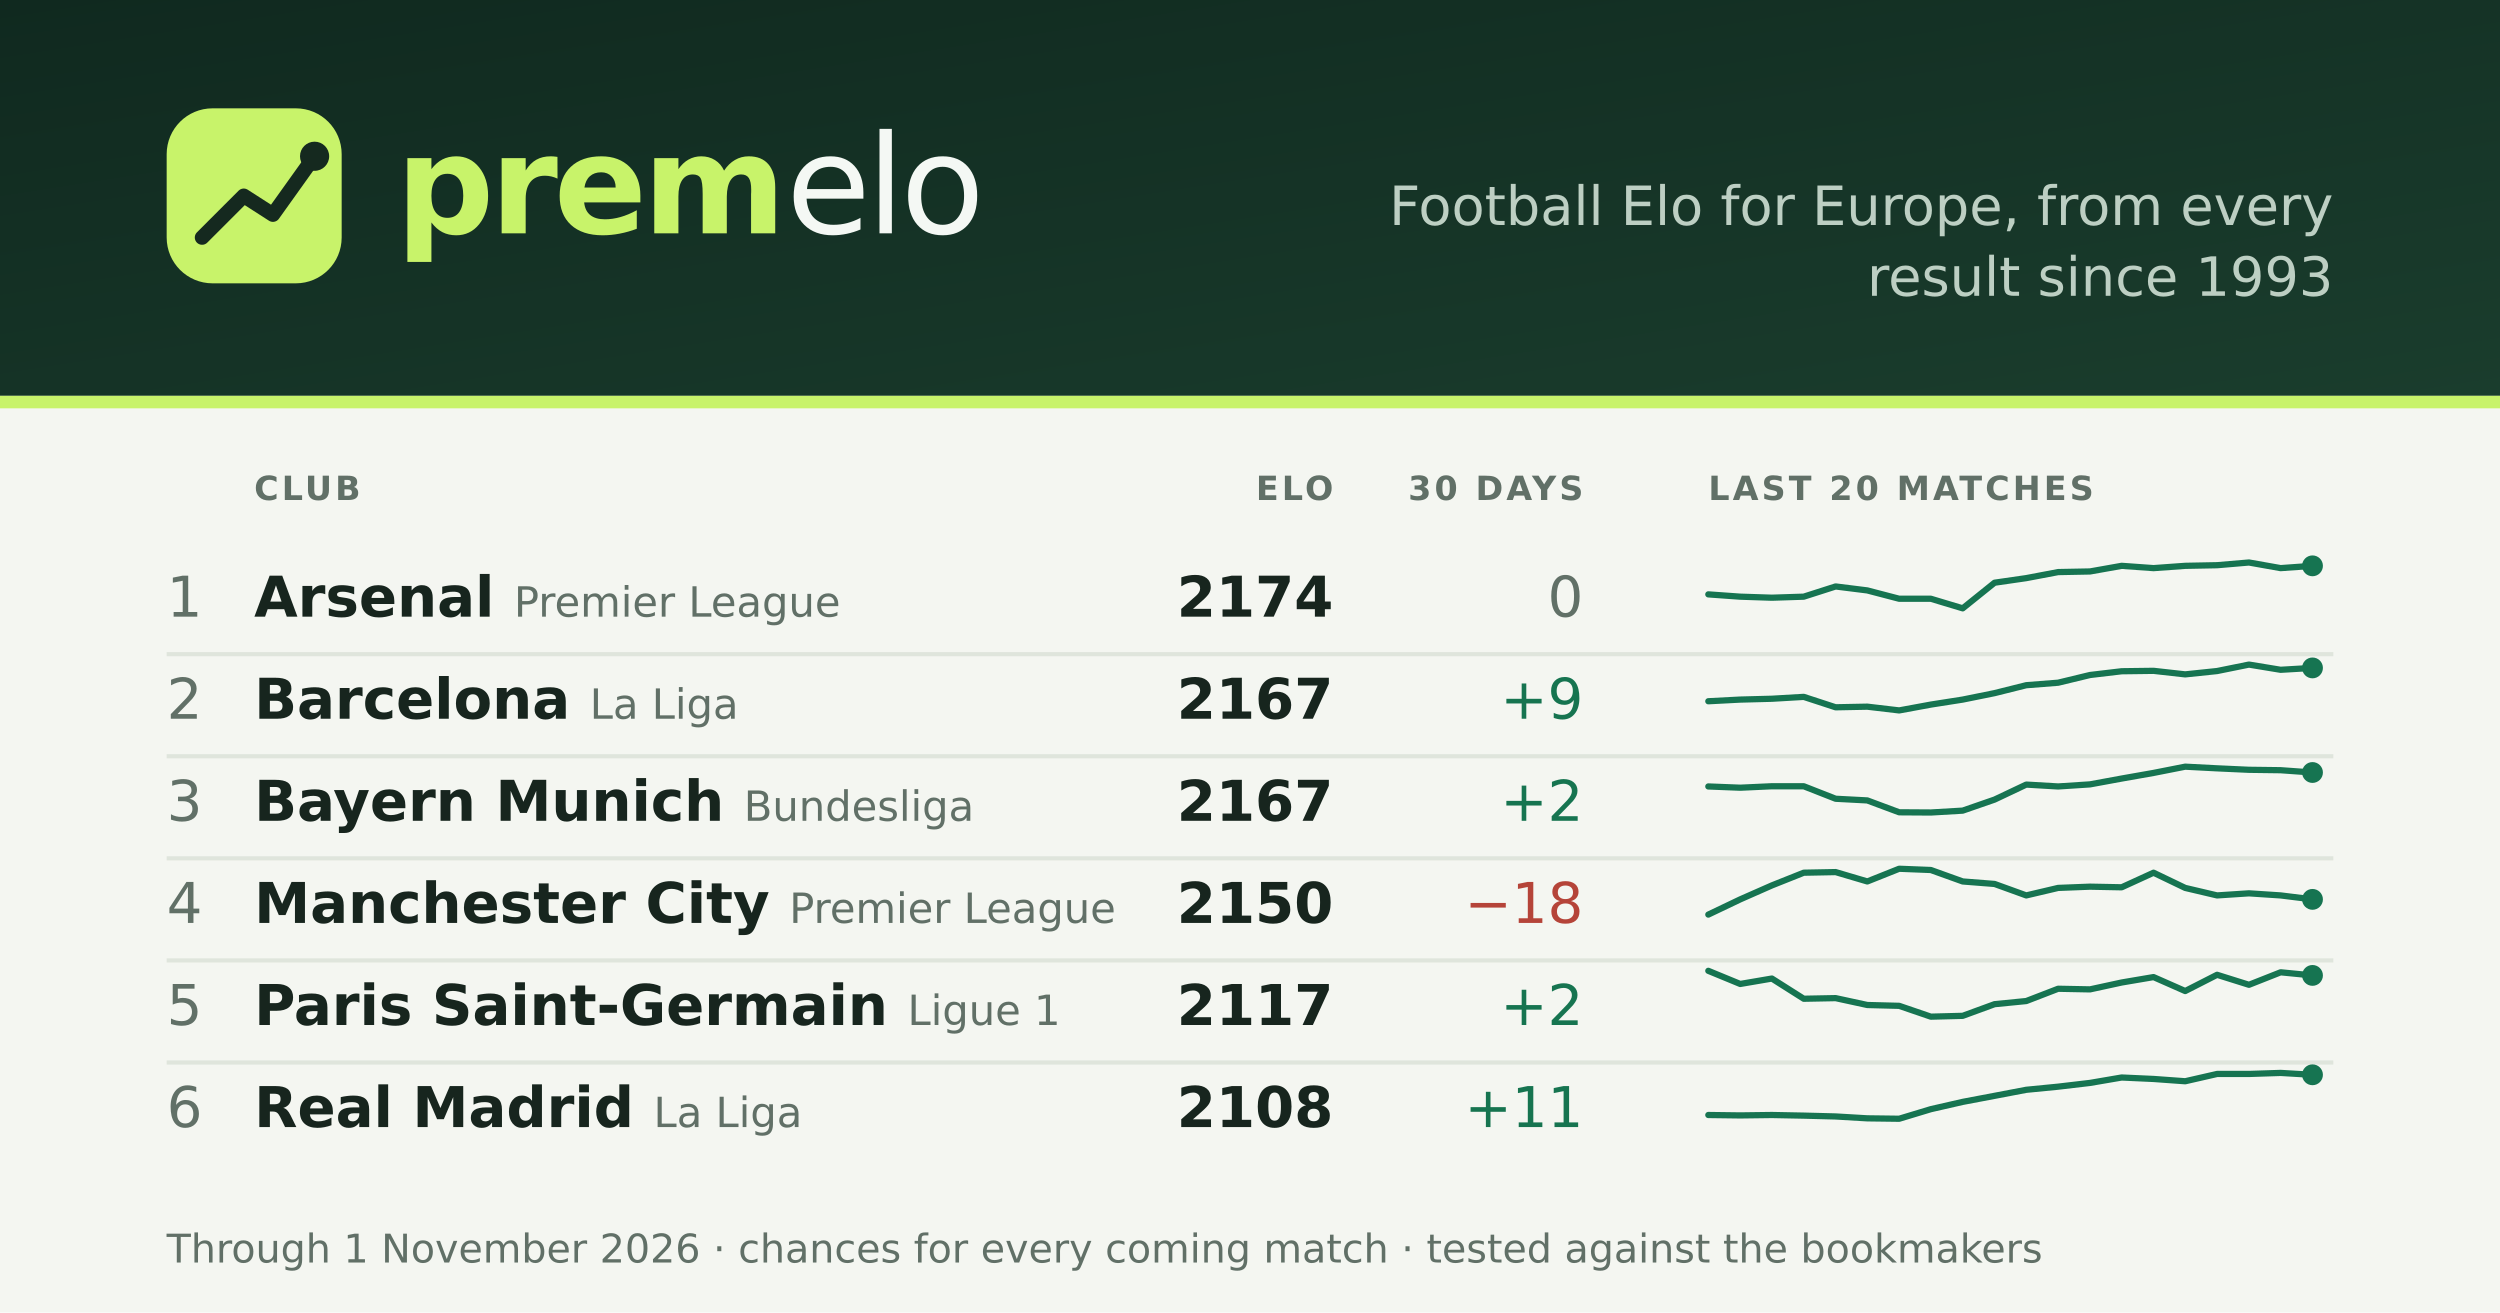
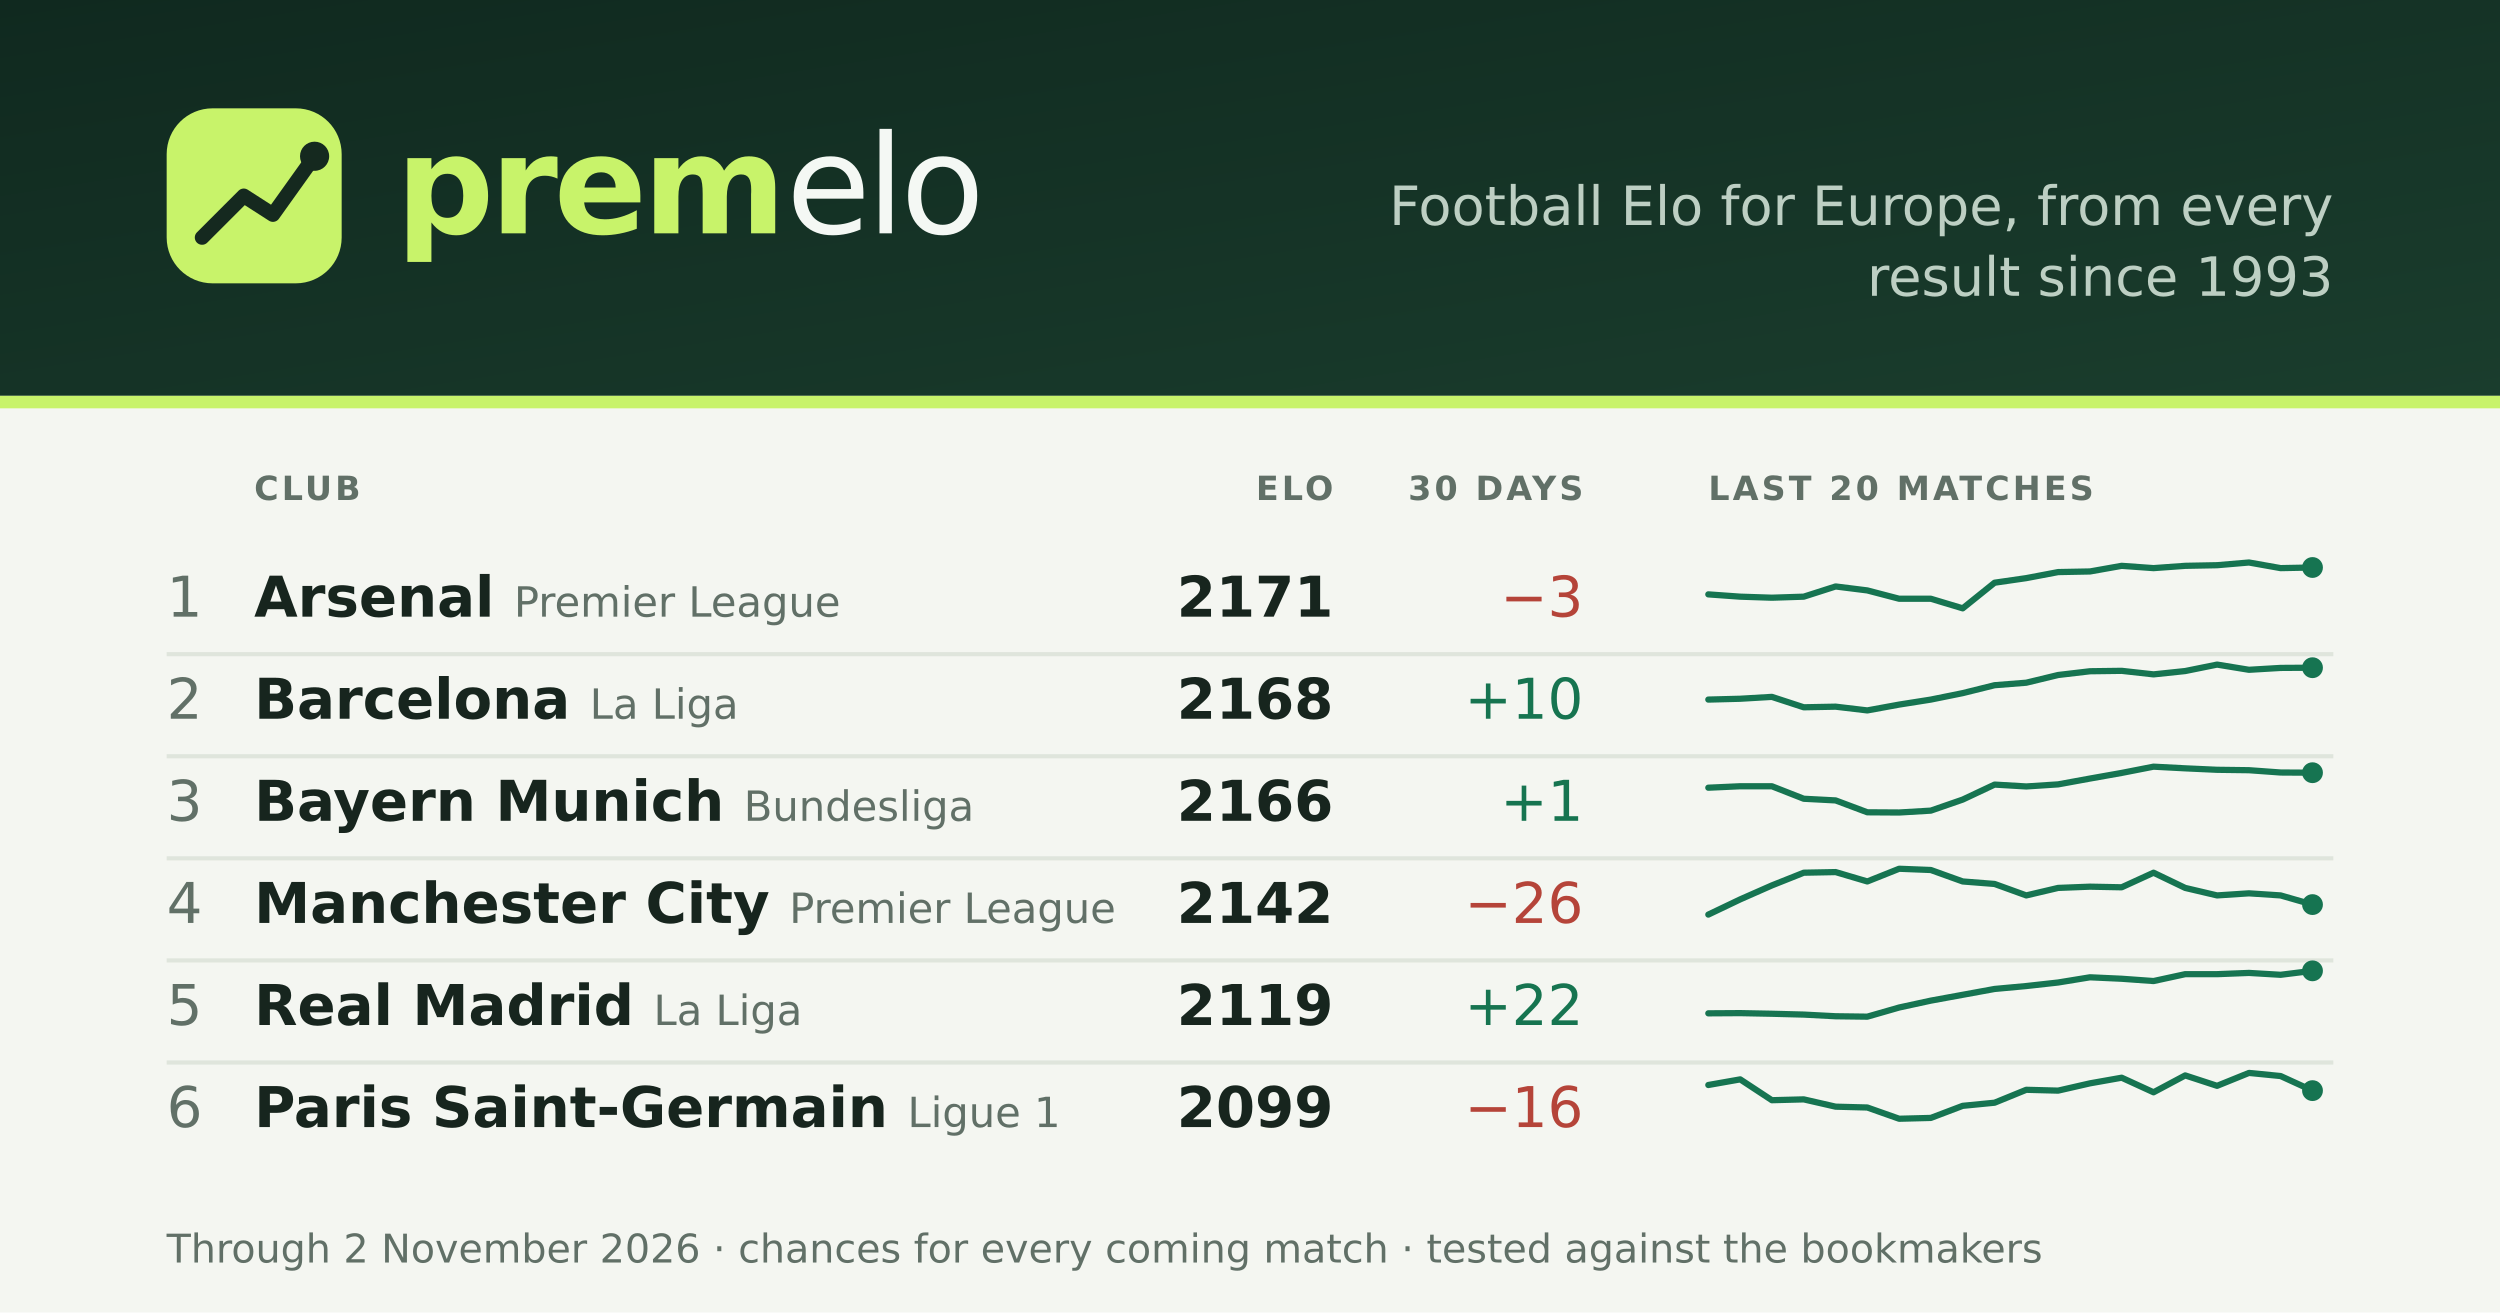
<svg xmlns="http://www.w3.org/2000/svg" width="1200" height="630" viewBox="0 0 1200 630" font-family="DejaVu Sans, sans-serif">
  <defs>
    <linearGradient id="hd" x1="0" y1="0" x2="1" y2="1">
      <stop offset="0" stop-color="#10291f" />
      <stop offset="1" stop-color="#1a3d2d" />
    </linearGradient>
  </defs>
  <rect width="1200" height="630" fill="#f4f6f1" />
  <rect width="1200" height="190" fill="url(#hd)" />
  <rect y="190" width="1200" height="6" fill="#c8f36a" />
  <rect x="80" y="52" width="84" height="84" rx="22" fill="#c8f36a" />
  <path d="M97 114L117 94L131 103L151 75" fill="none" stroke="#15291f" stroke-width="7" stroke-linecap="round" stroke-linejoin="round" />
  <circle cx="151" cy="75" r="7" fill="#15291f" />
  <text x="190" y="112" font-size="66" fill="#f4f8f4" letter-spacing="-2">
    <tspan fill="#c8f36a" font-weight="bold">prem</tspan>elo</text>
  <text x="1120" y="108" font-size="26" fill="#bdcfc3" text-anchor="end">Football Elo for Europe, from every</text>
  <text x="1120" y="142" font-size="26" fill="#bdcfc3" text-anchor="end">result since 1993</text>
  <g font-size="16" fill="#617067" font-weight="bold" letter-spacing="1.5">
    <text x="122" y="240">CLUB</text>
    <text x="640" y="240" text-anchor="end">ELO</text>
    <text x="760" y="240" text-anchor="end">30 DAYS</text>
    <text x="820" y="240">LAST 20 MATCHES</text>
  </g>
  <g font-size="27">
    <text x="80" y="296" fill="#617067">1</text>
    <text x="122" y="296" fill="#17251e" font-weight="600">Arsenal <tspan fill="#617067" font-size="20" font-weight="normal">Premier League</tspan>
    </text>
-     <text x="640" y="296" fill="#17251e" font-weight="bold" text-anchor="end">2174</text>
-     <text x="760" y="296" fill="#617067" text-anchor="end">0</text>
-     <polyline points="820.0,285.3 835.3,286.4 850.5,286.9 865.8,286.4 881.1,281.5 896.3,283.4 911.6,287.4 926.8,287.4 942.1,292.0 957.4,279.7 972.6,277.5 987.9,274.6 1003.2,274.3 1018.4,271.6 1033.7,272.7 1048.9,271.6 1064.2,271.3 1079.5,270.0 1094.7,272.7 1110.0,271.6" fill="none" stroke="#167451" stroke-width="3" stroke-linejoin="round" stroke-linecap="round" />
-     <circle cx="1110.0" cy="271.6" r="5" fill="#167451" />
+     <text x="640" y="296" fill="#17251e" font-weight="bold" text-anchor="end">2171</text>
+     <text x="760" y="296" fill="#b54439" text-anchor="end">−3</text>
+     <polyline points="820.0,285.3 835.3,286.4 850.5,286.9 865.8,286.4 881.1,281.5 896.3,283.4 911.6,287.4 926.8,287.4 942.1,292.0 957.4,279.7 972.6,277.5 987.9,274.6 1003.2,274.3 1018.4,271.6 1033.7,272.7 1048.9,271.6 1064.2,271.3 1079.5,270.0 1094.7,272.7 1110.0,272.4" fill="none" stroke="#167451" stroke-width="3" stroke-linejoin="round" stroke-linecap="round" />
+     <circle cx="1110.0" cy="272.4" r="5" fill="#167451" />
    <line x1="80" x2="1120" y1="314" y2="314" stroke="#dfe5dc" stroke-width="2" />
    <text x="80" y="345" fill="#617067">2</text>
    <text x="122" y="345" fill="#17251e" font-weight="600">Barcelona <tspan fill="#617067" font-size="20" font-weight="normal">La Liga</tspan>
    </text>
-     <text x="640" y="345" fill="#17251e" font-weight="bold" text-anchor="end">2167</text>
-     <text x="760" y="345" fill="#167450" text-anchor="end">+9</text>
-     <polyline points="820.0,336.6 835.3,335.8 850.5,335.4 865.8,334.5 881.1,339.5 896.3,339.2 911.6,341.0 926.8,338.2 942.1,335.8 957.4,332.7 972.6,328.9 987.9,327.7 1003.2,324.0 1018.4,322.2 1033.7,322.0 1048.9,323.7 1064.2,322.1 1079.5,319.0 1094.7,321.5 1110.0,320.6" fill="none" stroke="#167451" stroke-width="3" stroke-linejoin="round" stroke-linecap="round" />
-     <circle cx="1110.0" cy="320.6" r="5" fill="#167451" />
+     <text x="640" y="345" fill="#17251e" font-weight="bold" text-anchor="end">2168</text>
+     <text x="760" y="345" fill="#167450" text-anchor="end">+10</text>
+     <polyline points="820.0,335.8 835.3,335.4 850.5,334.5 865.8,339.5 881.1,339.2 896.3,341.0 911.6,338.2 926.8,335.8 942.1,332.7 957.4,328.9 972.6,327.7 987.9,324.0 1003.2,322.2 1018.4,322.0 1033.7,323.7 1048.9,322.1 1064.2,319.0 1079.5,321.5 1094.7,320.6 1110.0,320.5" fill="none" stroke="#167451" stroke-width="3" stroke-linejoin="round" stroke-linecap="round" />
+     <circle cx="1110.0" cy="320.5" r="5" fill="#167451" />
    <line x1="80" x2="1120" y1="363" y2="363" stroke="#dfe5dc" stroke-width="2" />
    <text x="80" y="394" fill="#617067">3</text>
    <text x="122" y="394" fill="#17251e" font-weight="600">Bayern Munich <tspan fill="#617067" font-size="20" font-weight="normal">Bundesliga</tspan>
    </text>
-     <text x="640" y="394" fill="#17251e" font-weight="bold" text-anchor="end">2167</text>
-     <text x="760" y="394" fill="#167450" text-anchor="end">+2</text>
-     <polyline points="820.0,377.5 835.3,378.1 850.5,377.4 865.8,377.4 881.1,383.4 896.3,384.2 911.6,389.9 926.8,390.0 942.1,389.1 957.4,383.8 972.6,376.6 987.9,377.5 1003.2,376.5 1018.4,373.7 1033.7,371.0 1048.9,368.0 1064.2,368.8 1079.5,369.5 1094.7,369.7 1110.0,370.8" fill="none" stroke="#167451" stroke-width="3" stroke-linejoin="round" stroke-linecap="round" />
-     <circle cx="1110.0" cy="370.8" r="5" fill="#167451" />
+     <text x="640" y="394" fill="#17251e" font-weight="bold" text-anchor="end">2166</text>
+     <text x="760" y="394" fill="#167450" text-anchor="end">+1</text>
+     <polyline points="820.0,378.1 835.3,377.4 850.5,377.4 865.8,383.4 881.1,384.2 896.3,389.9 911.6,390.0 926.8,389.1 942.1,383.8 957.4,376.6 972.6,377.5 987.9,376.5 1003.2,373.7 1018.4,371.0 1033.7,368.0 1048.9,368.8 1064.2,369.5 1079.5,369.7 1094.7,370.8 1110.0,370.9" fill="none" stroke="#167451" stroke-width="3" stroke-linejoin="round" stroke-linecap="round" />
+     <circle cx="1110.0" cy="370.9" r="5" fill="#167451" />
    <line x1="80" x2="1120" y1="412" y2="412" stroke="#dfe5dc" stroke-width="2" />
    <text x="80" y="443" fill="#617067">4</text>
    <text x="122" y="443" fill="#17251e" font-weight="600">Manchester City <tspan fill="#617067" font-size="20" font-weight="normal">Premier League</tspan>
    </text>
-     <text x="640" y="443" fill="#17251e" font-weight="bold" text-anchor="end">2150</text>
-     <text x="760" y="443" fill="#b54439" text-anchor="end">−18</text>
-     <polyline points="820.0,439.0 835.3,431.7 850.5,425.0 865.8,418.9 881.1,418.6 896.3,423.1 911.6,417.0 926.8,417.6 942.1,423.1 957.4,424.3 972.6,429.8 987.9,426.2 1003.2,425.6 1018.4,425.9 1033.7,418.9 1048.9,426.2 1064.2,429.8 1079.5,428.8 1094.7,429.8 1110.0,431.7" fill="none" stroke="#167451" stroke-width="3" stroke-linejoin="round" stroke-linecap="round" />
-     <circle cx="1110.0" cy="431.7" r="5" fill="#167451" />
+     <text x="640" y="443" fill="#17251e" font-weight="bold" text-anchor="end">2142</text>
+     <text x="760" y="443" fill="#b54439" text-anchor="end">−26</text>
+     <polyline points="820.0,439.0 835.3,431.7 850.5,425.0 865.8,418.9 881.1,418.6 896.3,423.1 911.6,417.0 926.8,417.6 942.1,423.1 957.4,424.3 972.6,429.8 987.9,426.2 1003.2,425.6 1018.4,425.9 1033.7,418.9 1048.9,426.2 1064.2,429.8 1079.5,428.8 1094.7,429.8 1110.0,434.2" fill="none" stroke="#167451" stroke-width="3" stroke-linejoin="round" stroke-linecap="round" />
+     <circle cx="1110.0" cy="434.2" r="5" fill="#167451" />
    <line x1="80" x2="1120" y1="461" y2="461" stroke="#dfe5dc" stroke-width="2" />
    <text x="80" y="492" fill="#617067">5</text>
-     <text x="122" y="492" fill="#17251e" font-weight="600">Paris Saint-Germain <tspan fill="#617067" font-size="20" font-weight="normal">Ligue 1</tspan>
+     <text x="122" y="492" fill="#17251e" font-weight="600">Real Madrid <tspan fill="#617067" font-size="20" font-weight="normal">La Liga</tspan>
    </text>
-     <text x="640" y="492" fill="#17251e" font-weight="bold" text-anchor="end">2117</text>
-     <text x="760" y="492" fill="#167450" text-anchor="end">+2</text>
-     <polyline points="820.0,466.0 835.3,472.3 850.5,469.7 865.8,479.4 881.1,479.1 896.3,482.4 911.6,482.8 926.8,488.0 942.1,487.6 957.4,482.0 972.6,480.5 987.9,474.6 1003.2,474.9 1018.4,471.6 1033.7,469.0 1048.9,475.7 1064.2,467.9 1079.5,472.7 1094.7,466.7 1110.0,468.2" fill="none" stroke="#167451" stroke-width="3" stroke-linejoin="round" stroke-linecap="round" />
-     <circle cx="1110.0" cy="468.2" r="5" fill="#167451" />
+     <text x="640" y="492" fill="#17251e" font-weight="bold" text-anchor="end">2119</text>
+     <text x="760" y="492" fill="#167450" text-anchor="end">+22</text>
+     <polyline points="820.0,486.4 835.3,486.3 850.5,486.6 865.8,487.0 881.1,487.8 896.3,488.0 911.6,483.6 926.8,480.3 942.1,477.5 957.4,474.7 972.6,473.3 987.9,471.6 1003.2,469.1 1018.4,469.8 1033.7,470.9 1048.9,467.6 1064.2,467.6 1079.5,467.0 1094.7,467.9 1110.0,466.0" fill="none" stroke="#167451" stroke-width="3" stroke-linejoin="round" stroke-linecap="round" />
+     <circle cx="1110.0" cy="466.0" r="5" fill="#167451" />
    <line x1="80" x2="1120" y1="510" y2="510" stroke="#dfe5dc" stroke-width="2" />
    <text x="80" y="541" fill="#617067">6</text>
-     <text x="122" y="541" fill="#17251e" font-weight="600">Real Madrid <tspan fill="#617067" font-size="20" font-weight="normal">La Liga</tspan>
+     <text x="122" y="541" fill="#17251e" font-weight="600">Paris Saint-Germain <tspan fill="#617067" font-size="20" font-weight="normal">Ligue 1</tspan>
    </text>
-     <text x="640" y="541" fill="#17251e" font-weight="bold" text-anchor="end">2108</text>
-     <text x="760" y="541" fill="#167450" text-anchor="end">+11</text>
-     <polyline points="820.0,535.2 835.3,535.4 850.5,535.2 865.8,535.5 881.1,535.9 896.3,536.8 911.6,537.0 926.8,532.4 942.1,528.9 957.4,526.0 972.6,523.1 987.9,521.6 1003.2,519.8 1018.4,517.2 1033.7,517.9 1048.9,519.0 1064.2,515.5 1079.5,515.5 1094.7,515.0 1110.0,515.9" fill="none" stroke="#167451" stroke-width="3" stroke-linejoin="round" stroke-linecap="round" />
-     <circle cx="1110.0" cy="515.9" r="5" fill="#167451" />
+     <text x="640" y="541" fill="#17251e" font-weight="bold" text-anchor="end">2099</text>
+     <text x="760" y="541" fill="#b54439" text-anchor="end">−16</text>
+     <polyline points="820.0,520.8 835.3,518.1 850.5,528.1 865.8,527.7 881.1,531.2 896.3,531.6 911.6,537.0 926.8,536.6 942.1,530.8 957.4,529.3 972.6,523.1 987.9,523.5 1003.2,520.0 1018.4,517.3 1033.7,524.3 1048.9,516.2 1064.2,521.2 1079.5,515.0 1094.7,516.5 1110.0,523.5" fill="none" stroke="#167451" stroke-width="3" stroke-linejoin="round" stroke-linecap="round" />
+     <circle cx="1110.0" cy="523.5" r="5" fill="#167451" />
  </g>
-   <text x="80" y="606" font-size="19" fill="#617067">Through 1 November 2026 · chances for every coming match · tested against the bookmakers</text>
+   <text x="80" y="606" font-size="19" fill="#617067">Through 2 November 2026 · chances for every coming match · tested against the bookmakers</text>
</svg>
